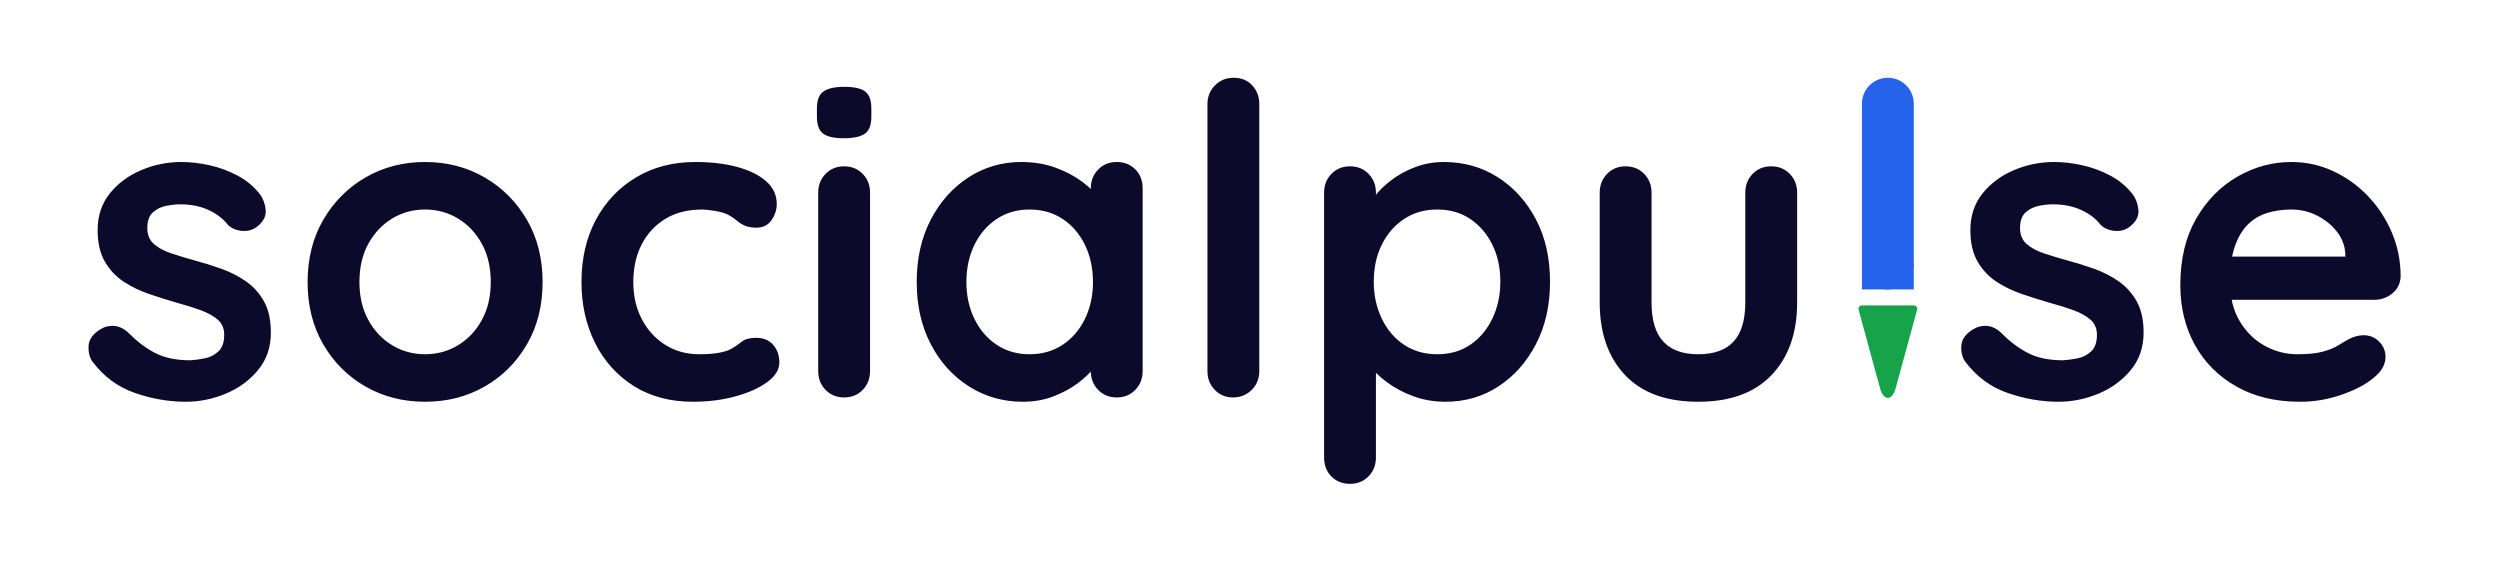
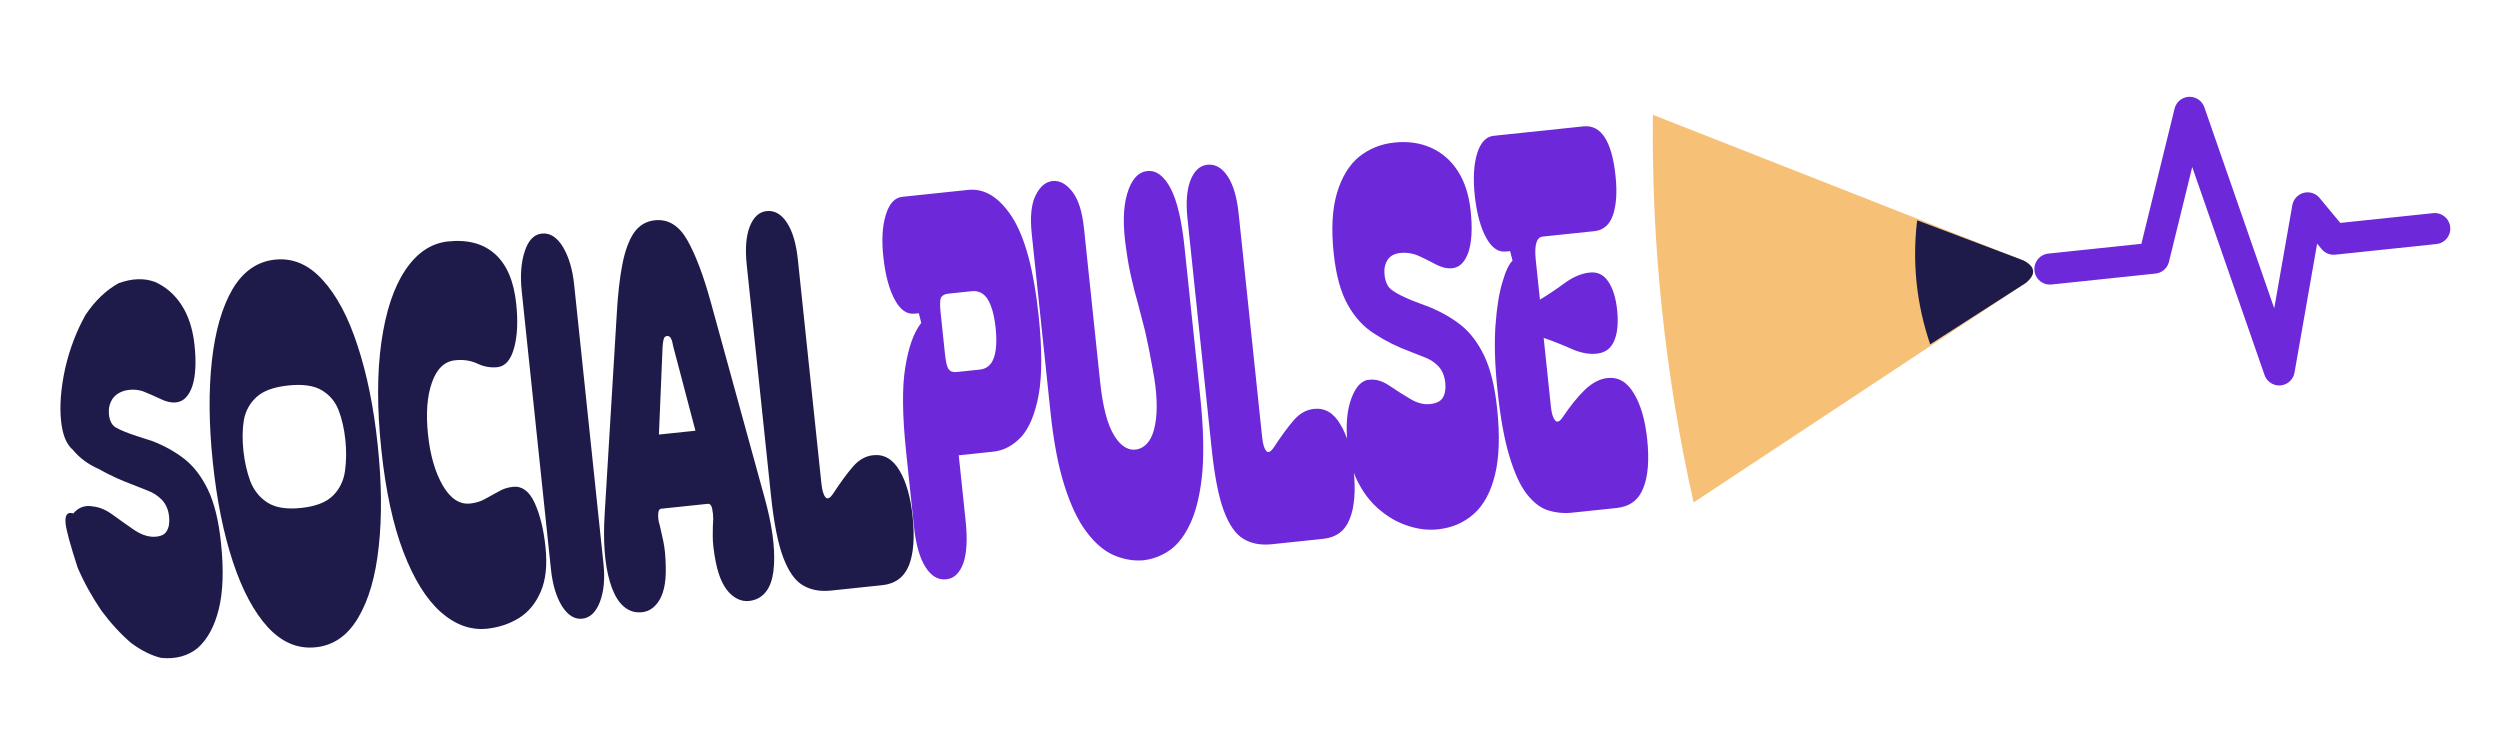
- <svg xmlns="http://www.w3.org/2000/svg" viewBox="-180 -920 5787 1300" role="img" aria-label="SocialPulse">
-   <g transform="scale(1 -1)">
-     <path fill="#0B0A2A" d="M34 83Q24 97 25.0 119.0Q26 141 51 157Q67 167 85.0 165.5Q103 164 120 147Q149 118 181.0 102.0Q213 86 261 86Q276 87 294.0 90.5Q312 94 325.5 106.5Q339 119 339 145Q339 167 324.0 180.0Q309 193 284.5 202.0Q260 211 230 219Q199 228 166.5 239.0Q134 250 107.0 267.5Q80 285 63.0 314.0Q46 343 46 387Q46 437 74.0 472.0Q102 507 146.5 526.0Q191 545 240 545Q271 545 305.0 537.5Q339 530 370.0 513.5Q401 497 422 470Q433 455 435.0 434.0Q437 413 416 396Q401 384 381.0 385.5Q361 387 348 399Q331 421 302.5 434.0Q274 447 237 447Q222 447 204.5 443.5Q187 440 174.0 428.5Q161 417 161 392Q161 369 176.0 355.5Q191 342 216.5 333.5Q242 325 271 317Q301 309 332.0 298.0Q363 287 389.0 269.0Q415 251 431.0 222.5Q447 194 447 150Q447 99 417.0 63.0Q387 27 342.0 8.5Q297 -10 250 -10Q191 -10 132.0 10.5Q73 31 34 83ZM1076 267Q1076 185 1039.5 122.5Q1003 60 941.5 25.0Q880 -10 804 -10Q728 -10 666.5 25.0Q605 60 568.5 122.5Q532 185 532 267Q532 349 568.5 411.5Q605 474 666.5 509.5Q728 545 804 545Q880 545 941.5 509.5Q1003 474 1039.5 411.5Q1076 349 1076 267ZM956 267Q956 318 935.5 355.5Q915 393 880.5 414.0Q846 435 804 435Q762 435 727.5 414.0Q693 393 672.5 355.5Q652 318 652 267Q652 217 672.5 179.5Q693 142 727.5 121.0Q762 100 804 100Q846 100 880.5 121.0Q915 142 935.5 179.5Q956 217 956 267ZM1429 545Q1486 545 1528.5 533.0Q1571 521 1594.5 499.5Q1618 478 1618 448Q1618 428 1606.0 410.5Q1594 393 1571 393Q1555 393 1544.5 397.5Q1534 402 1526.0 409.0Q1518 416 1507 422Q1497 428 1476.5 431.5Q1456 435 1446 435Q1395 435 1359.5 413.0Q1324 391 1305.0 353.5Q1286 316 1286 267Q1286 219 1305.5 181.5Q1325 144 1359.5 122.0Q1394 100 1439 100Q1464 100 1482.0 103.0Q1500 106 1512 112Q1526 120 1537.0 129.0Q1548 138 1570 138Q1596 138 1610.0 121.5Q1624 105 1624 81Q1624 56 1596.0 35.5Q1568 15 1522.5 2.5Q1477 -10 1424 -10Q1345 -10 1287.0 26.5Q1229 63 1197.5 126.0Q1166 189 1166 267Q1166 349 1199.5 411.5Q1233 474 1292.5 509.5Q1352 545 1429 545ZM1834 61Q1834 35 1817.0 17.5Q1800 0 1774 0Q1748 0 1731.0 17.5Q1714 35 1714 61V474Q1714 500 1731.0 517.5Q1748 535 1774 535Q1800 535 1817.0 517.5Q1834 500 1834 474ZM1773 600Q1739 600 1725.0 611.0Q1711 622 1711 650V669Q1711 698 1726.5 708.5Q1742 719 1774 719Q1809 719 1823.0 708.0Q1837 697 1837 669V650Q1837 621 1822.0 610.5Q1807 600 1773 600ZM2405 545Q2431 545 2448.0 528.0Q2465 511 2465 484V61Q2465 35 2448.0 17.5Q2431 0 2405 0Q2379 0 2362.0 17.5Q2345 35 2345 61V110L2367 101Q2367 88 2353.0 69.5Q2339 51 2315.0 33.0Q2291 15 2258.5 2.5Q2226 -10 2188 -10Q2119 -10 2063.0 25.5Q2007 61 1974.5 123.5Q1942 186 1942 267Q1942 349 1974.5 411.5Q2007 474 2062.0 509.5Q2117 545 2184 545Q2227 545 2263.0 532.0Q2299 519 2325.5 499.0Q2352 479 2366.5 458.5Q2381 438 2381 424L2345 411V484Q2345 510 2362.0 527.5Q2379 545 2405 545ZM2203 100Q2247 100 2280.0 122.0Q2313 144 2331.5 182.0Q2350 220 2350 267Q2350 315 2331.5 353.0Q2313 391 2280.0 413.0Q2247 435 2203 435Q2160 435 2127.0 413.0Q2094 391 2075.5 353.0Q2057 315 2057 267Q2057 220 2075.5 182.0Q2094 144 2127.0 122.0Q2160 100 2203 100ZM2735 61Q2735 35 2717.5 17.5Q2700 0 2674 0Q2649 0 2632.0 17.5Q2615 35 2615 61V679Q2615 705 2632.5 722.5Q2650 740 2676 740Q2702 740 2718.5 722.5Q2735 705 2735 679ZM3162 545Q3232 545 3287.5 509.5Q3343 474 3375.5 412.0Q3408 350 3408 268Q3408 186 3375.5 123.5Q3343 61 3288.5 25.5Q3234 -10 3166 -10Q3126 -10 3091.0 3.0Q3056 16 3029.5 36.0Q3003 56 2988.5 76.5Q2974 97 2974 111L3005 124V-139Q3005 -165 2988.0 -182.5Q2971 -200 2945 -200Q2919 -200 2902.0 -183.0Q2885 -166 2885 -139V474Q2885 500 2902.0 517.5Q2919 535 2945 535Q2971 535 2988.0 517.5Q3005 500 3005 474V425L2988 434Q2988 447 3002.0 465.5Q3016 484 3040.0 502.5Q3064 521 3095.5 533.0Q3127 545 3162 545ZM3147 435Q3103 435 3070.0 413.0Q3037 391 3018.5 353.5Q3000 316 3000 268Q3000 221 3018.5 182.5Q3037 144 3070.0 122.0Q3103 100 3147 100Q3191 100 3223.5 122.0Q3256 144 3274.5 182.5Q3293 221 3293 268Q3293 316 3274.5 353.5Q3256 391 3223.5 413.0Q3191 435 3147 435ZM3920 535Q3946 535 3963.0 517.5Q3980 500 3980 474V220Q3980 114 3921.0 52.0Q3862 -10 3751 -10Q3640 -10 3581.5 52.0Q3523 114 3523 220V474Q3523 500 3540.0 517.5Q3557 535 3583 535Q3609 535 3626.0 517.5Q3643 500 3643 474V220Q3643 159 3670.0 129.5Q3697 100 3751 100Q3806 100 3833.0 129.5Q3860 159 3860 220V474Q3860 500 3877.0 517.5Q3894 535 3920 535Z M4369 83Q4359 97 4360.0 119.0Q4361 141 4386 157Q4402 167 4420.0 165.5Q4438 164 4455 147Q4484 118 4516.0 102.0Q4548 86 4596 86Q4611 87 4629.0 90.5Q4647 94 4660.5 106.5Q4674 119 4674 145Q4674 167 4659.0 180.0Q4644 193 4619.5 202.0Q4595 211 4565 219Q4534 228 4501.5 239.0Q4469 250 4442.0 267.5Q4415 285 4398.0 314.0Q4381 343 4381 387Q4381 437 4409.0 472.0Q4437 507 4481.5 526.0Q4526 545 4575 545Q4606 545 4640.0 537.5Q4674 530 4705.0 513.5Q4736 497 4757 470Q4768 455 4770.0 434.0Q4772 413 4751 396Q4736 384 4716.0 385.5Q4696 387 4683 399Q4666 421 4637.5 434.0Q4609 447 4572 447Q4557 447 4539.5 443.5Q4522 440 4509.0 428.5Q4496 417 4496 392Q4496 369 4511.0 355.5Q4526 342 4551.5 333.5Q4577 325 4606 317Q4636 309 4667.0 298.0Q4698 287 4724.0 269.0Q4750 251 4766.0 222.5Q4782 194 4782 150Q4782 99 4752.0 63.0Q4722 27 4677.0 8.5Q4632 -10 4585 -10Q4526 -10 4467.0 10.5Q4408 31 4369 83ZM5144 -10Q5059 -10 4996.5 25.5Q4934 61 4900.5 122.0Q4867 183 4867 260Q4867 350 4903.5 413.5Q4940 477 4999.0 511.0Q5058 545 5124 545Q5175 545 5220.5 524.0Q5266 503 5301.0 466.5Q5336 430 5356.5 382.0Q5377 334 5377 280Q5376 256 5358.0 241.0Q5340 226 5316 226H4934L4904 326H5271L5249 306V333Q5247 362 5228.5 385.0Q5210 408 5182.5 421.5Q5155 435 5124 435Q5094 435 5068.0 427.0Q5042 419 5023.0 400.0Q5004 381 4993.0 349.0Q4982 317 4982 268Q4982 214 5004.5 176.5Q5027 139 5062.5 119.5Q5098 100 5138 100Q5175 100 5197.0 106.0Q5219 112 5232.5 120.5Q5246 129 5257 135Q5275 144 5291 144Q5313 144 5327.5 129.0Q5342 114 5342 94Q5342 67 5314 45Q5288 23 5241.0 6.5Q5194 -10 5144 -10Z" />
-     <path fill="none" stroke="#2563EB" stroke-width="120" stroke-linecap="round" d="M4190 680 L4190 310" />
-     <rect x="4130" y="250" width="120" height="60" fill="#2563EB" />
-     <path fill="#16A34A" stroke="#16A34A" stroke-width="16" stroke-linejoin="round" d="M4130 205 L4250 205 L4200 22 Q4190 -8 4180 22 Z" />
+ <svg xmlns="http://www.w3.org/2000/svg" viewBox="-20 -140 885.1 260" role="img" aria-label="SocialPulse">
+   <g transform="rotate(-6 280.0 0)">
+     <path fill="#1E1B4B" d="M28.6 67.0 Q23.6 65.2 18.6 60.6 Q13.6 55.3 9.4 48.2 Q5.1 40.2 2.6 32.1 Q0.0 19.8 0.0 16.2 Q0.0 11.6 3.1 12.9 Q6.2 9.9 10.4 11.2 Q13.7 11.9 17.0 14.9 Q20.2 17.8 23.7 20.8 Q27.1 23.7 30.5 24.1 Q34.0 24.4 35.3 22.6 Q36.7 20.8 36.7 17.6 Q36.7 13.9 34.8 11.4 Q32.9 9.0 30.1 7.6 L25.7 5.3 Q19.0 2.0 13.7 -1.8 Q8.3 -4.9 5.3 -9.5 Q2.2 -12.7 2.2 -20.1 Q2.2 -28.2 5.6 -38.5 Q9.0 -48.4 14.7 -56.5 Q20.5 -63.5 27.6 -66.5 Q34.9 -68.3 40.4 -65.6 Q45.9 -62.4 48.9 -56.5 Q52.0 -50.5 52.0 -41.8 Q52.0 -32.7 49.7 -27.5 Q47.3 -22.4 43.4 -22.4 Q40.8 -22.4 38.0 -24.2 Q35.2 -25.9 32.2 -27.5 Q29.1 -28.9 25.6 -28.4 Q22.5 -27.8 20.9 -25.7 Q19.3 -23.5 19.3 -20.6 Q19.3 -17.0 21.5 -15.6 Q23.6 -14.1 28.5 -11.9 L33.5 -9.7 Q39.6 -6.6 44.2 -2.2 Q48.8 2.3 51.4 9.6 Q54.0 16.9 54.0 28.7 Q54.0 43.0 50.8 51.9 Q47.6 60.8 41.9 64.9 Q36.2 68.6 28.6 67.0 Z M83.5 69.0 Q74.0 69.0 67.4 60.2 Q60.9 51.4 57.5 35.9 Q54.1 20.3 54.1 0.1 Q54.1 -19.9 57.5 -35.6 Q60.9 -51.2 67.4 -60.1 Q74.0 -69.0 83.5 -69.0 Q93.0 -69.0 99.5 -60.1 Q106.1 -51.2 109.4 -35.6 Q112.8 -19.9 112.8 0.1 Q112.8 20.3 109.4 35.9 Q106.1 51.4 99.5 60.2 Q93.0 69.0 83.5 69.0 Z M65.3 -2.9 Q65.3 2.9 66.6 8.1 Q68.0 13.2 71.9 16.3 Q75.8 19.4 83.5 19.4 Q91.2 19.4 95.1 16.3 Q99.0 13.2 100.3 8.1 Q101.6 2.9 101.6 -2.9 Q101.6 -8.9 100.3 -13.7 Q99.0 -18.4 95.1 -21.3 Q91.2 -24.2 83.5 -24.2 Q75.8 -24.2 71.9 -21.3 Q68.0 -18.4 66.6 -13.7 Q65.3 -8.9 65.3 -2.9 Z M144.5 68.8 Q135.8 68.8 128.8 61.2 Q121.9 53.6 117.9 38.7 Q113.9 23.7 113.9 1.8 Q113.9 -20.1 117.9 -36.0 Q121.9 -52.0 129.0 -60.5 Q136.1 -69.0 145.1 -69.0 Q155.6 -69.0 161.2 -62.8 Q166.8 -56.6 166.8 -44.5 Q166.8 -35.1 164.4 -29.0 Q162.0 -22.9 157.8 -22.9 Q154.2 -22.9 150.9 -24.9 Q147.6 -26.9 143.2 -26.9 Q137.5 -26.9 134.2 -19.9 Q130.9 -13.0 130.9 -1.8 Q130.9 9.3 134.2 16.7 Q137.5 24.1 143.2 24.1 Q146.2 24.1 148.7 23.0 Q151.2 22.0 153.7 20.9 Q156.1 19.8 158.9 19.8 Q163.7 19.8 165.9 26.2 Q168.1 32.7 168.1 42.2 Q168.1 51.8 164.8 57.7 Q161.5 63.6 156.2 66.2 Q150.8 68.8 144.5 68.8 Z M178.4 68.8 Q174.3 68.8 171.7 63.6 Q169.2 58.3 169.2 50.3 L169.2 -48.8 Q169.2 -57.0 171.7 -62.6 Q174.2 -68.3 178.4 -68.3 Q182.8 -68.3 185.4 -62.7 Q187.9 -57.2 187.9 -49.2 L187.9 50.3 Q187.9 58.3 185.2 63.6 Q182.5 68.8 178.4 68.8 Z M197.2 68.4 Q191.3 66.6 189.5 56.9 Q187.7 47.3 190.2 32.5 L201.9 -37.7 Q203.5 -47.5 205.6 -54.4 Q207.7 -61.3 210.8 -65.1 Q214.0 -68.8 218.7 -68.8 Q225.8 -68.8 229.4 -60.6 Q233.0 -52.3 235.4 -37.7 L247.0 32.5 Q249.5 47.3 247.9 56.9 Q246.4 66.6 240.3 68.4 Q235.4 69.7 231.9 66.0 Q228.3 62.3 227.5 53.8 Q227.0 48.2 227.4 44.5 Q227.8 40.7 228.2 38.5 Q228.4 36.6 228.2 34.8 Q228.0 33.0 226.8 33.0 L210.3 33.0 Q209.2 33.0 209.0 34.8 Q208.7 36.6 209.1 38.5 Q209.4 40.7 209.8 44.5 Q210.2 48.2 209.7 53.8 Q209.0 62.3 205.5 66.0 Q202.1 69.7 197.2 68.4 Z M225.2 6.8 L220.5 -23.7 Q220.4 -25.6 220.0 -26.6 Q219.6 -27.6 218.7 -27.6 Q217.8 -27.6 217.4 -26.6 Q217.0 -25.6 216.7 -23.7 L212.2 6.8 Z M249.4 -49.7 Q249.4 -58.3 251.9 -63.1 Q254.4 -67.9 258.4 -67.9 Q262.6 -67.9 265.1 -63.1 Q267.6 -58.3 267.6 -49.7 L267.6 30.1 Q267.6 33.6 268.5 35.0 Q269.4 36.4 271.4 34.0 Q275.8 28.6 279.3 25.3 Q282.8 22.0 286.9 22.0 Q292.7 22.0 295.6 28.4 Q298.5 34.7 298.5 45.0 Q298.5 56.1 295.4 62.1 Q292.2 68.1 285.3 68.1 L267.0 68.1 Q261.2 68.1 257.3 65.2 Q253.4 62.3 251.4 54.6 Q249.4 46.9 249.4 32.3 Z" />
+     <path fill="#6D28D9" d="M317.0 25.2 L317.0 48.6 Q317.0 58.3 314.6 63.4 Q312.1 68.4 308.1 68.4 L308.0 68.4 Q303.7 68.4 301.2 63.4 Q298.6 58.3 298.6 48.6 L298.6 22.2 Q298.6 2.3 301.5 -8.0 Q304.3 -18.3 308.7 -22.8 L308.2 -26.3 L306.7 -26.3 Q302.6 -26.3 300.3 -31.8 Q297.9 -37.4 297.8 -46.9 Q297.7 -56.3 300.2 -62.1 Q302.6 -67.9 306.7 -67.9 L330.1 -67.9 Q339.0 -67.9 344.7 -56.5 Q350.3 -45.2 350.3 -20.9 Q350.3 -3.3 347.4 6.8 Q344.4 16.9 339.6 21.1 Q334.8 25.2 329.3 25.2 Z M315.9 -11.0 Q315.9 -6.8 316.6 -5.5 Q317.4 -4.2 319.3 -4.2 L327.6 -4.2 Q331.3 -4.2 333.0 -7.9 Q334.7 -11.5 334.7 -18.3 Q334.7 -25.0 333.0 -28.6 Q331.3 -32.1 327.6 -32.1 L319.3 -32.1 Q317.4 -32.1 316.6 -31.0 Q315.9 -29.9 315.9 -25.6 Z M377.9 69.0 Q372.6 68.8 367.7 66.0 Q362.9 63.2 359.1 56.8 Q355.3 50.5 353.1 39.8 Q350.9 29.1 350.9 13.4 L350.9 -50.1 Q350.9 -59.1 353.7 -63.5 Q356.5 -67.9 360.2 -67.9 Q363.9 -67.9 366.7 -63.5 Q369.5 -59.1 369.5 -50.1 L369.5 4.6 Q369.5 17.9 372.5 24.1 Q375.5 30.2 380.2 29.7 Q385.2 28.9 387.3 21.6 Q389.5 14.3 388.5 2.2 Q387.9 -6.1 387.2 -11.7 Q386.4 -17.3 385.7 -21.7 Q384.9 -26.1 384.4 -30.5 Q383.8 -34.9 383.6 -40.9 Q383.0 -53.5 386.0 -60.7 Q389.0 -67.9 393.9 -67.9 Q398.7 -67.9 401.5 -60.9 Q404.2 -54.0 404.2 -40.0 L404.2 13.4 Q404.2 29.1 402.2 39.9 Q400.1 50.6 396.4 57.1 Q392.7 63.6 388.0 66.3 Q383.2 69.0 377.9 69.0 Z M406.3 -49.7 Q406.3 -58.3 408.8 -63.1 Q411.3 -67.9 415.3 -67.9 Q419.5 -67.9 422.0 -63.1 Q424.5 -58.3 424.5 -49.7 L424.5 30.1 Q424.5 33.6 425.4 35.0 Q426.3 36.4 428.3 34.0 Q432.7 28.6 436.2 25.3 Q439.7 22.0 443.8 22.0 Q449.6 22.0 452.5 28.4 Q455.5 34.7 455.5 45.0 Q455.5 56.1 452.3 62.1 Q449.2 68.1 442.2 68.1 L423.9 68.1 Q418.1 68.1 414.2 65.2 Q410.3 62.3 408.3 54.6 Q406.3 46.9 406.3 32.3 Z M482.9 69.0 Q477.9 69.0 472.9 66.8 Q467.9 64.7 463.7 60.5 Q459.4 56.3 456.9 50.2 Q454.3 44.1 454.3 36.0 Q454.3 25.7 457.4 19.6 Q460.5 13.4 464.7 13.8 Q468.0 13.9 471.3 16.7 Q474.5 19.4 478.0 22.0 Q481.4 24.6 484.8 24.6 Q488.3 24.6 489.6 22.8 Q491.0 20.9 491.0 17.7 Q491.0 13.9 489.1 11.5 Q487.2 9.1 484.4 7.8 L480.0 5.5 Q473.3 2.2 468.0 -2.1 Q462.6 -6.3 459.6 -13.3 Q456.5 -20.3 456.5 -32.1 Q456.5 -45.0 459.9 -53.2 Q463.3 -61.3 469.0 -65.1 Q474.8 -68.8 481.9 -68.8 Q489.2 -68.8 494.7 -65.6 Q500.2 -62.4 503.2 -56.5 Q506.3 -50.5 506.3 -41.8 Q506.3 -32.7 504.0 -27.5 Q501.6 -22.4 497.7 -22.4 Q495.1 -22.4 492.3 -24.2 Q489.5 -26.1 486.5 -27.9 Q483.4 -29.7 479.9 -29.7 Q476.8 -29.7 475.2 -27.7 Q473.6 -25.7 473.6 -22.6 Q473.6 -18.6 475.8 -16.8 Q477.9 -14.9 482.8 -12.3 L487.8 -9.8 Q493.9 -6.6 498.5 -2.2 Q503.1 2.3 505.7 9.6 Q508.3 16.9 508.3 28.7 Q508.3 43.0 505.1 51.9 Q501.9 60.8 496.2 64.9 Q490.5 69.0 482.9 69.0 Z M530.8 68.1 Q526.5 68.1 522.5 66.4 Q518.6 64.7 515.6 59.9 Q512.6 55.1 510.9 46.1 Q509.1 37.0 509.1 22.2 Q509.1 8.9 510.8 -0.7 Q512.5 -10.2 514.9 -15.8 Q517.2 -21.4 519.2 -22.8 L518.7 -26.3 L517.2 -26.3 Q513.1 -26.3 510.8 -31.8 Q508.4 -37.4 508.3 -46.9 Q508.3 -56.3 510.7 -61.9 Q513.1 -67.5 517.2 -67.5 L549.1 -67.5 Q558.6 -67.5 558.6 -48.8 Q558.6 -40.4 556.3 -35.3 Q554.0 -30.2 549.1 -30.2 L530.7 -30.2 Q527.4 -30.2 527.4 -22.2 L527.4 -8.1 Q531.9 -10.2 536.7 -13.0 Q541.5 -15.8 545.9 -15.8 Q550.1 -15.8 552.1 -12.0 Q554.2 -8.1 554.2 -1.6 Q554.2 5.1 552.1 9.0 Q550.1 12.8 545.9 13.0 Q541.5 13.2 536.7 10.4 Q531.8 7.6 527.3 5.5 L527.3 30.1 Q527.3 33.6 528.3 35.0 Q529.2 36.4 531.2 34.0 Q535.7 28.6 539.9 25.3 Q544.2 22.0 548.3 22.0 Q554.1 22.0 557.0 28.4 Q560.0 34.7 560.0 45.0 Q560.0 56.1 556.8 62.1 Q553.7 68.1 546.7 68.1 Z" />
+     <path fill="#F6C177" d="M574.0 -69.0 L699.1 -4 Q705.1 0 699.1 4 L574.0 69.0 Q566.0 0 574.0 -69.0 Z" />
+     <path fill="#1E1B4B" d="M663.148 -22.08 L699.1 -4 Q705.1 0 699.1 4 L663.148 22.08 Q658.148 0 663.148 -22.08 Z" />
+     <path fill="none" stroke="#6D28D9" stroke-width="11" stroke-linecap="round" stroke-linejoin="round" d="M708.1 0 L745.1 0 L763.1 -50 L785.1 44 L801.1 -12 L809.1 0 L845.1 0" />
  </g>
</svg>
